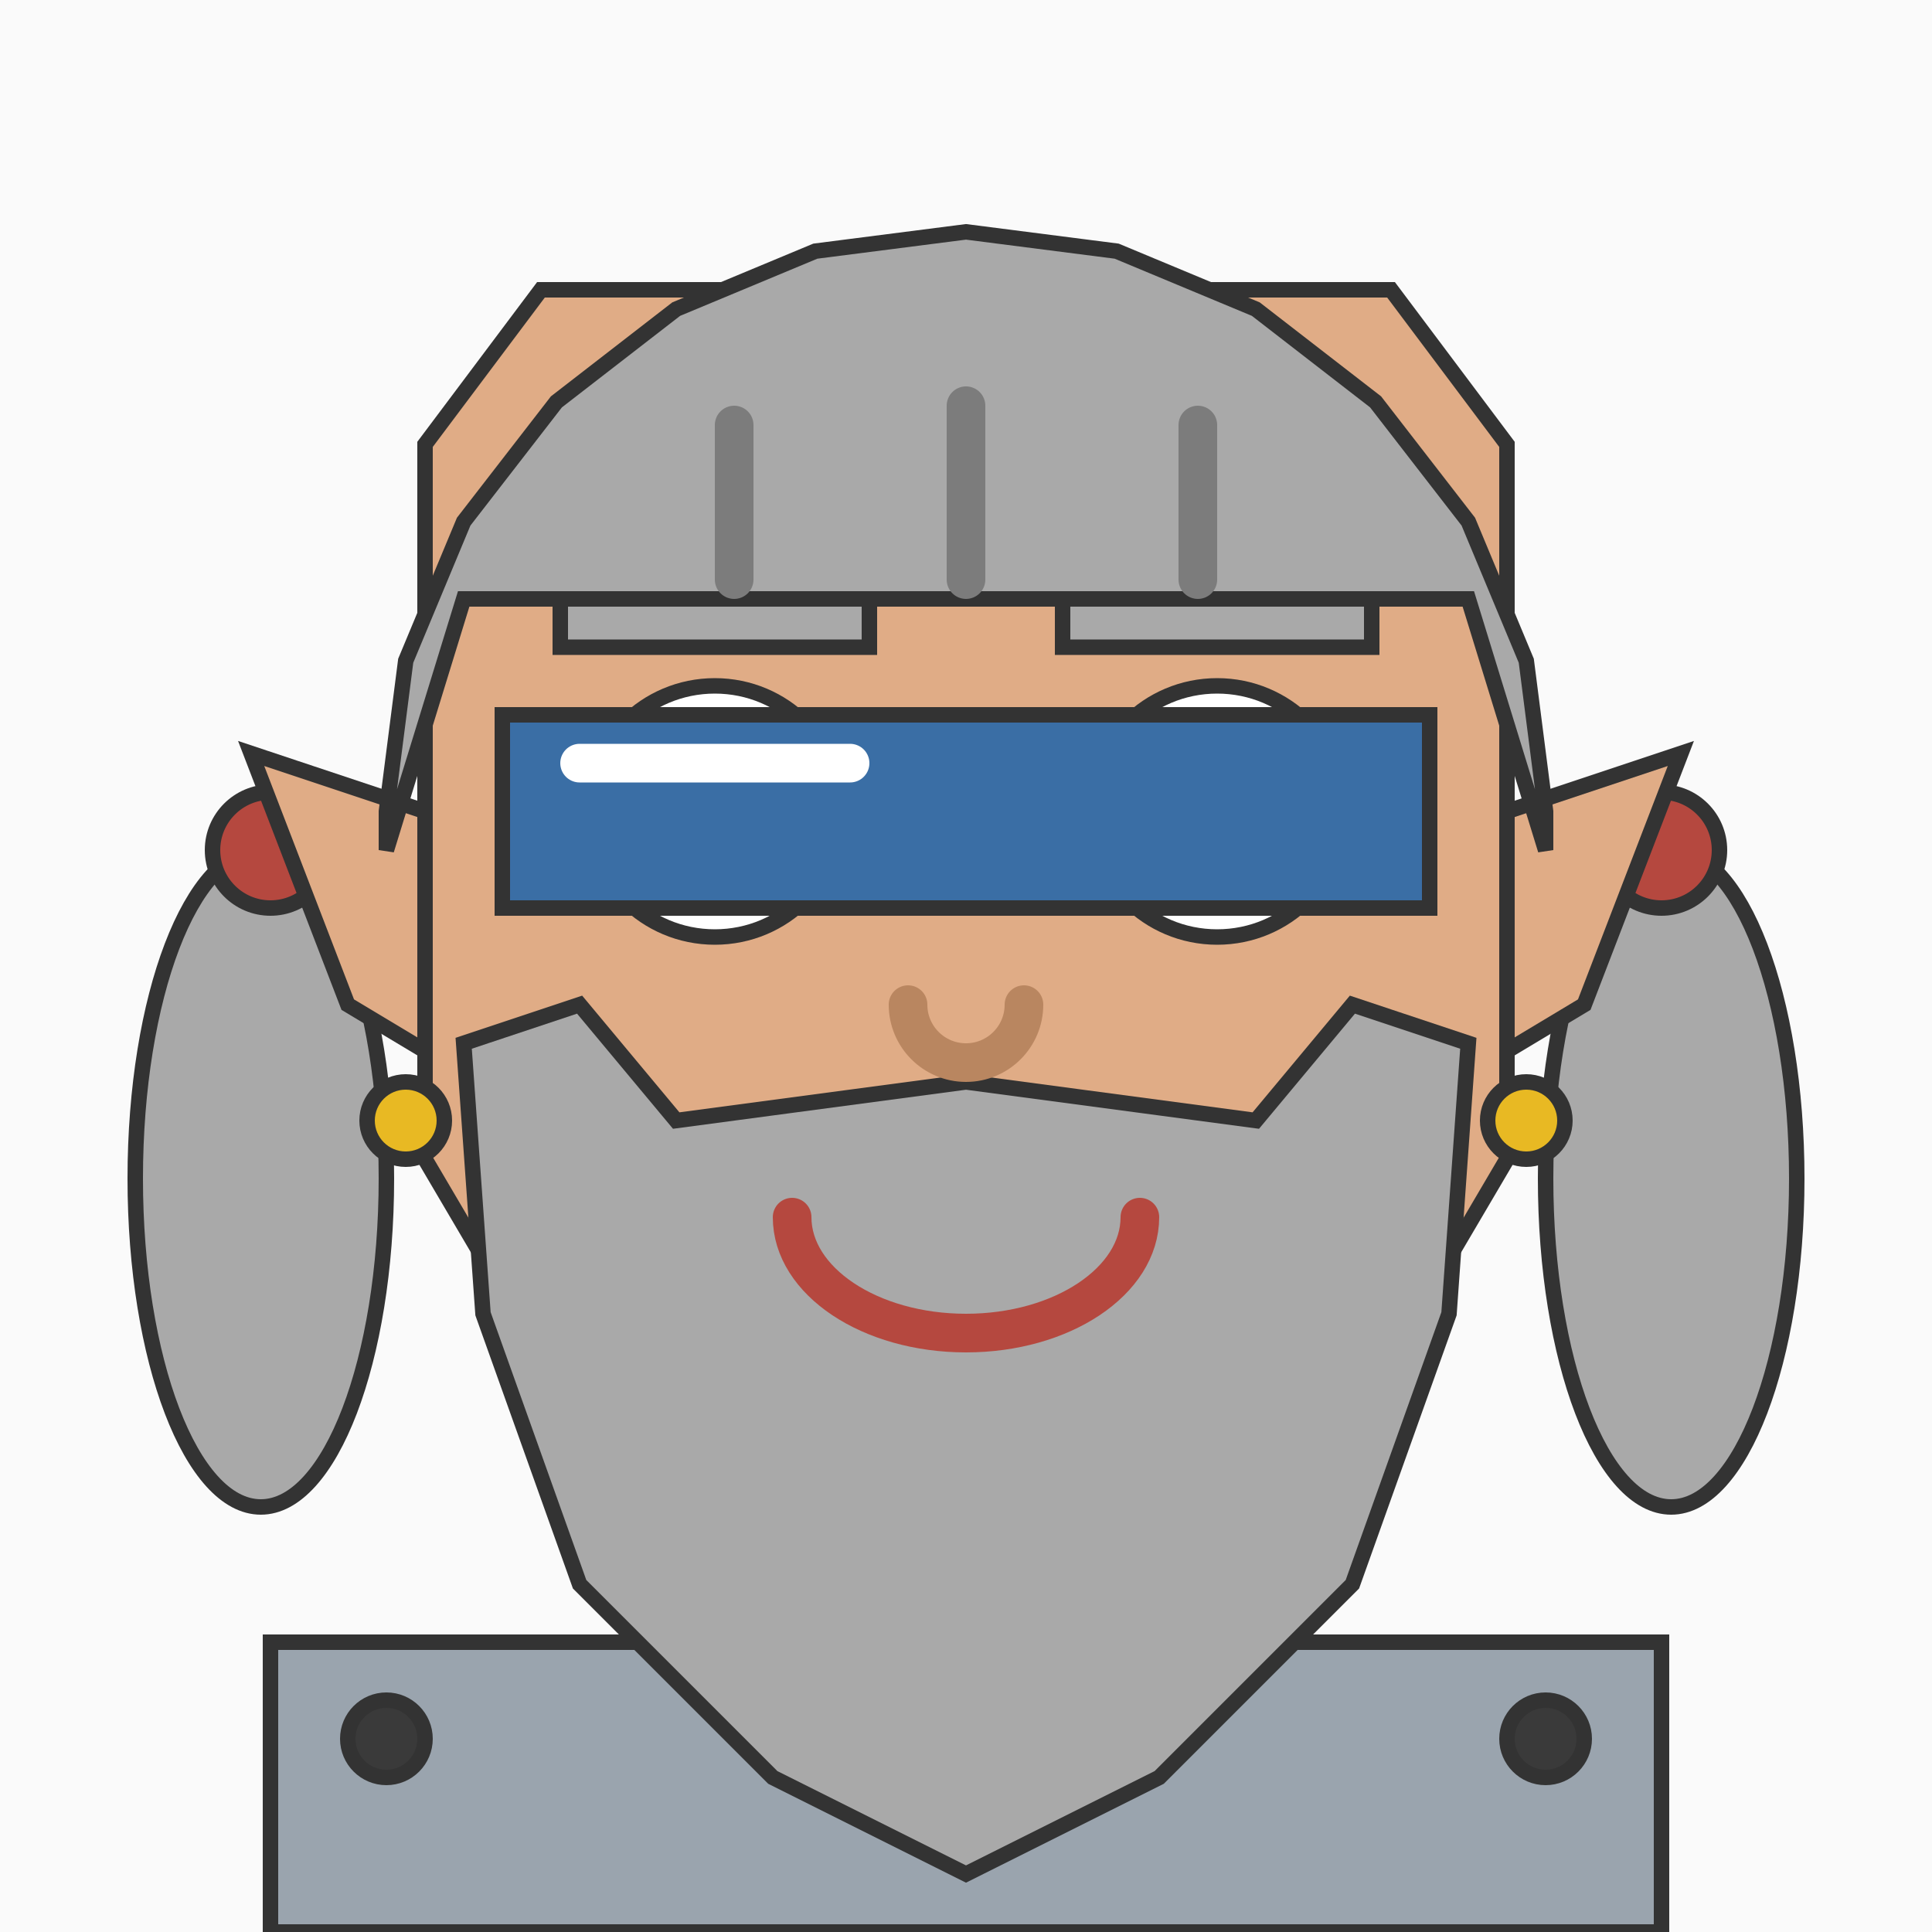
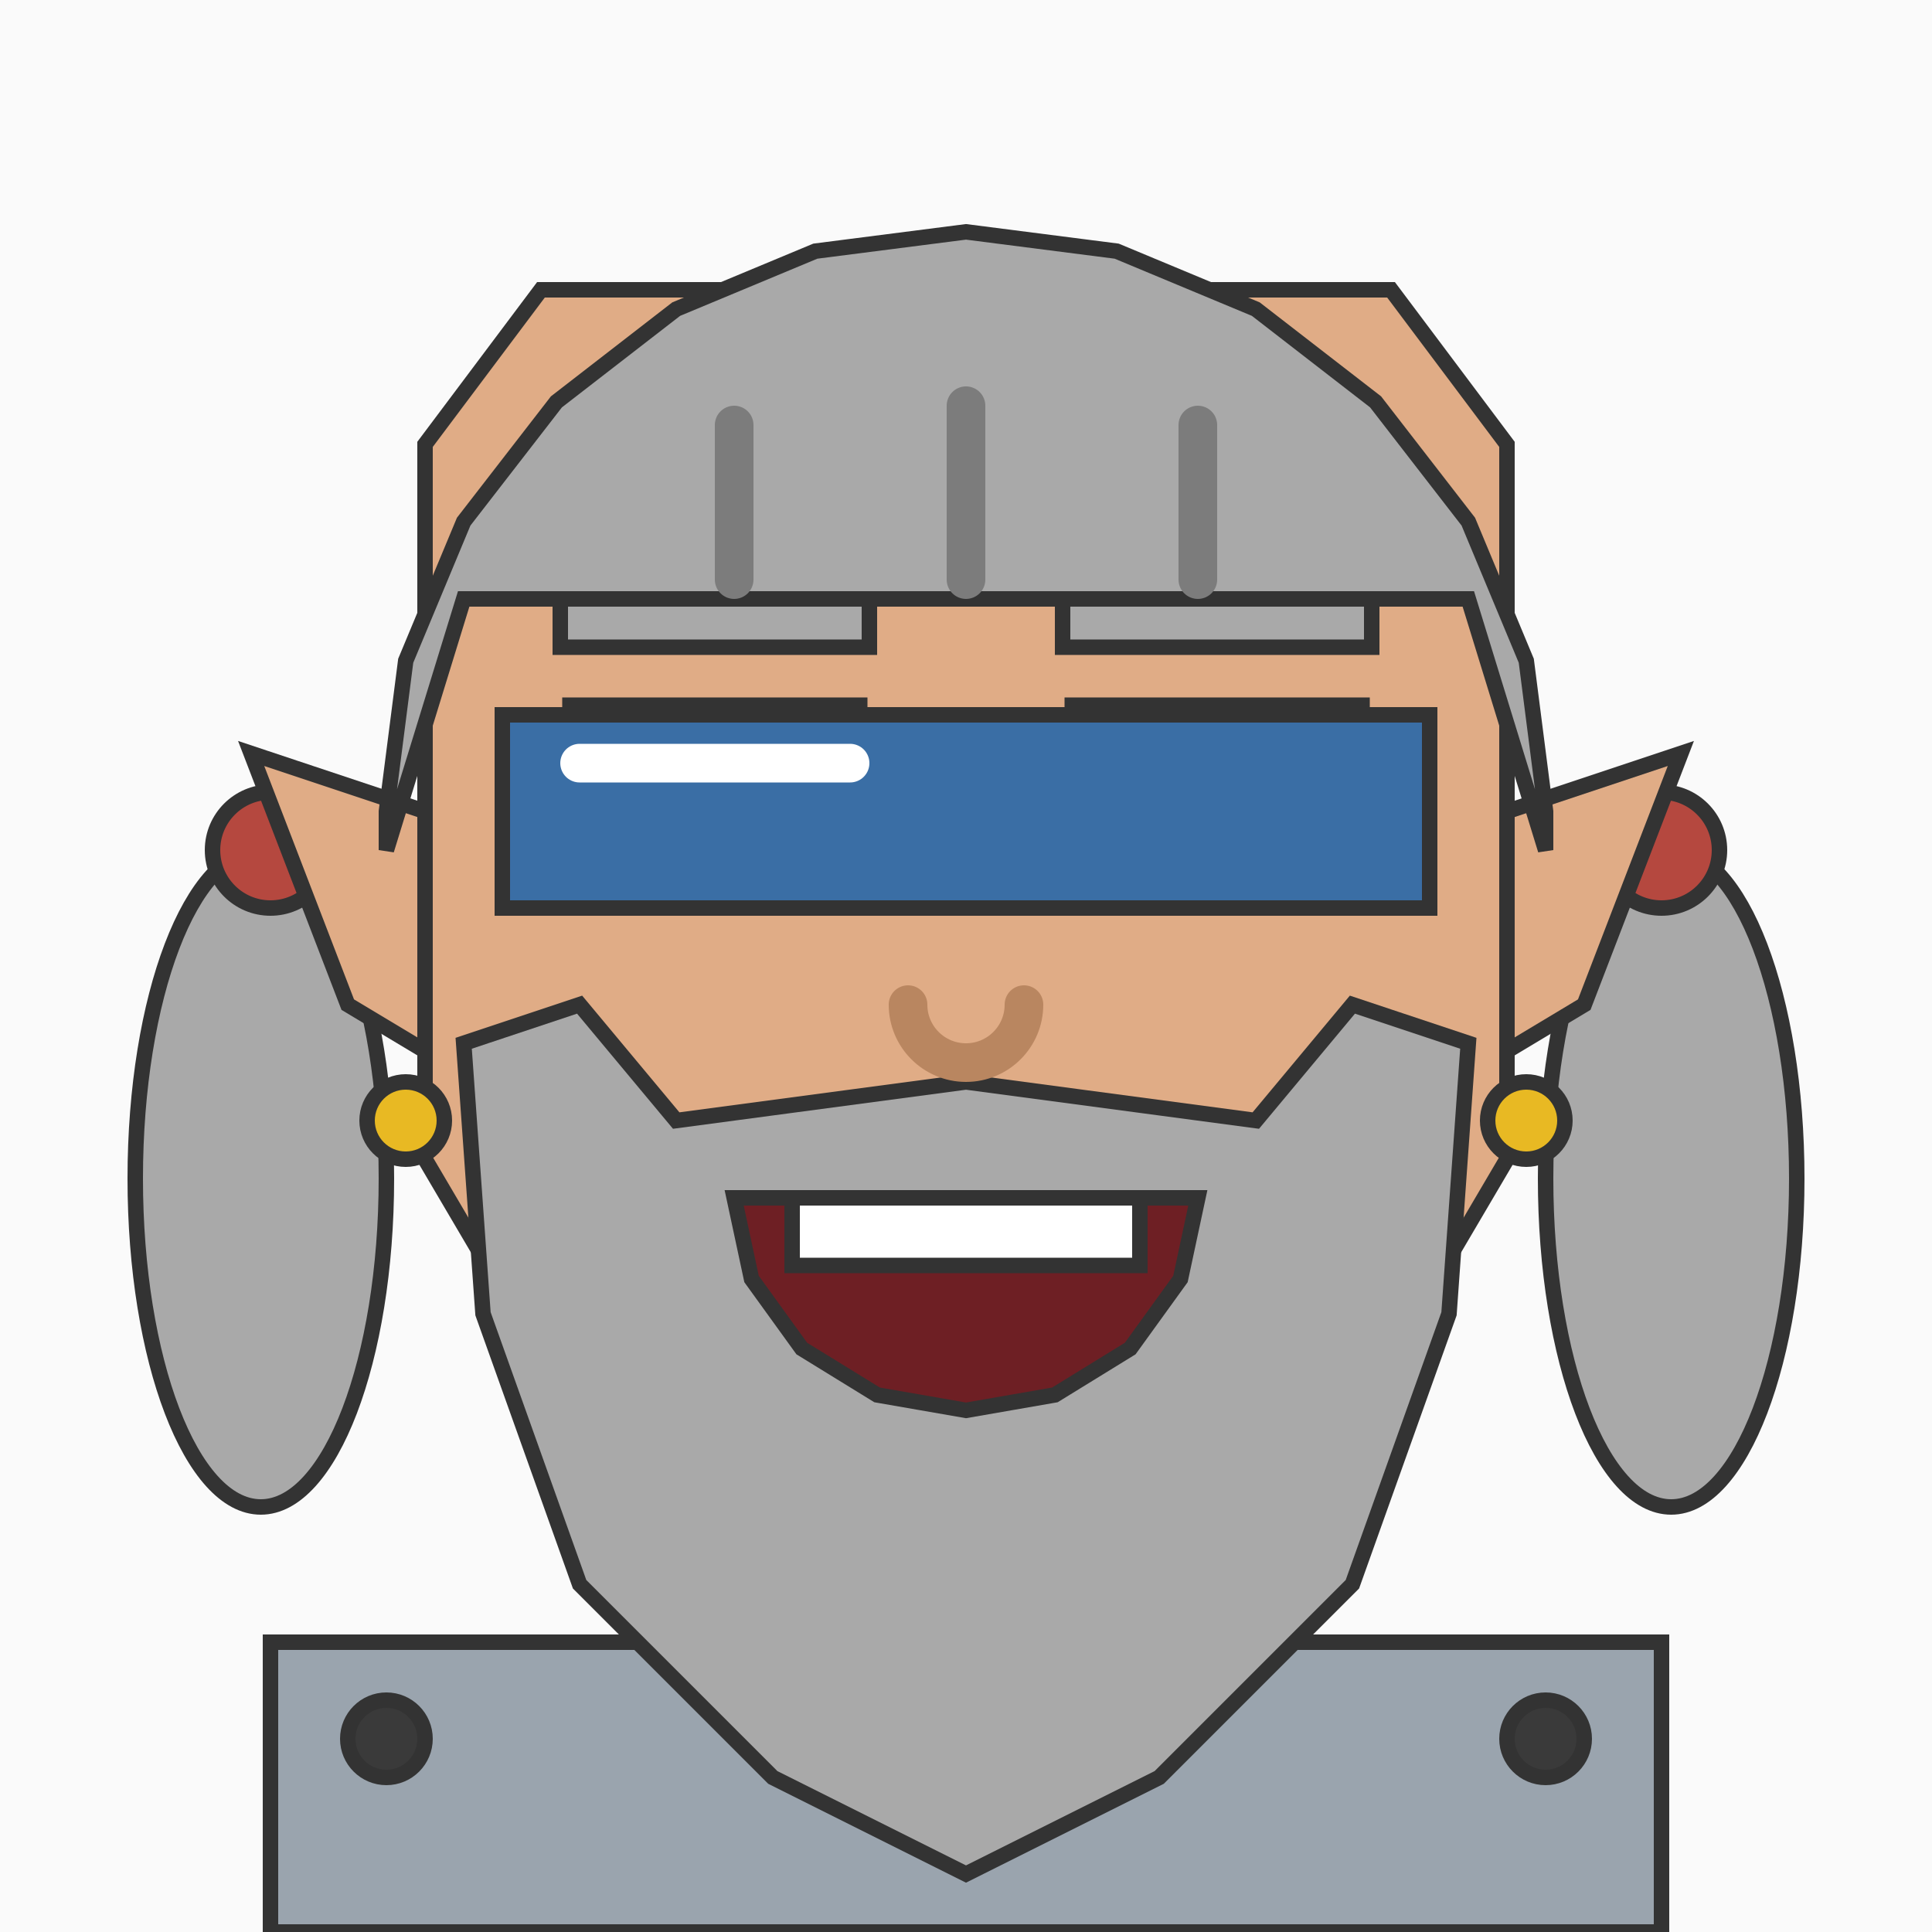
<svg xmlns="http://www.w3.org/2000/svg" viewBox="0 0 100 100" width="200" height="200">
  <rect width="100" height="100" fill="#fafafa" />
  <ellipse cx="13.5" cy="61" rx="6.5" ry="17" fill="#A9A9A9" stroke="#333" stroke-width="0.8" />
  <ellipse cx="86.5" cy="61" rx="6.5" ry="17" fill="#A9A9A9" stroke="#333" stroke-width="0.8" />
  <ellipse cx="14" cy="44" rx="3" ry="3" fill="#B5483F" stroke="#333" stroke-width="0.8" />
  <ellipse cx="86" cy="44" rx="3" ry="3" fill="#B5483F" stroke="#333" stroke-width="0.8" />
  <rect x="14" y="85" width="72" height="15" fill="#9AA4AE" stroke="#333" stroke-width="0.8" />
  <ellipse cx="20" cy="90" rx="2" ry="2" fill="#3A3A3A" stroke="#333" stroke-width="0.8" />
  <ellipse cx="80" cy="90" rx="2" ry="2" fill="#3A3A3A" stroke="#333" stroke-width="0.8" />
  <ellipse cx="50" cy="93" rx="3" ry="3" fill="#B5483F" stroke="#333" stroke-width="0.8" />
  <rect x="42" y="70" width="16" height="18" fill="#E0AC86" stroke="#333" stroke-width="0.8" />
  <path d="M42 80 A8 6 0 0 0 58 80" fill="none" stroke="#E8B923" stroke-width="2" stroke-linecap="round" stroke-linejoin="round" />
  <ellipse cx="50" cy="87" rx="2" ry="2" fill="#E8B923" stroke="#333" stroke-width="0.8" />
  <polygon points="28,44 13,39 18,52 28,58" fill="#E0AC86" stroke="#333" stroke-width="0.8" />
  <polygon points="72,44 87,39 82,52 72,58" fill="#E0AC86" stroke="#333" stroke-width="0.8" />
  <polygon points="28,15 72,15 78,23 78,60 68,77 32,77 22,60 22,23" fill="#E0AC86" stroke="#333" stroke-width="0.8" />
  <polygon points="76,54 75,68 70,82 60,92 50,97 40,92 30,82 25,68 24,54 30,52 35,58 50,56 65,58 70,52" fill="#A9A9A9" stroke="#333" stroke-width="0.8" />
-   <path d="M41 63 A9 6 0 0 0 59 63" fill="none" stroke="#B5483F" stroke-width="2" stroke-linecap="round" stroke-linejoin="round" />
+   <polygon points="38,62 62,62 61.1,66.2 58.5,69.8 54.6,72.2 50,73 45.4,72.2 41.5,69.8 38.9,66.2" fill="#6E1F24" stroke="#333" stroke-width="0.8" />
+   <rect x="41" y="62" width="18" height="3.5" fill="#FFFFFF" stroke="#333" stroke-width="0.8" />
  <path d="M47 52 A3 3 0 0 0 53 52" fill="none" stroke="#B98660" stroke-width="2" stroke-linecap="round" stroke-linejoin="round" />
-   <ellipse cx="37" cy="42" rx="6.5" ry="6.5" fill="#FFFFFF" stroke="#333" stroke-width="0.8" />
-   <ellipse cx="37" cy="42" rx="2" ry="2" fill="#4A84C4" stroke="#333" stroke-width="0.8" />
-   <ellipse cx="37" cy="42" rx="0.8" ry="0.8" fill="#1A1A1A" stroke="#333" stroke-width="0.8" />
-   <ellipse cx="63" cy="42" rx="6.5" ry="6.5" fill="#FFFFFF" stroke="#333" stroke-width="0.8" />
-   <ellipse cx="63" cy="42" rx="2" ry="2" fill="#4A84C4" stroke="#333" stroke-width="0.8" />
-   <ellipse cx="63" cy="42" rx="0.8" ry="0.8" fill="#1A1A1A" stroke="#333" stroke-width="0.8" />
+   <ellipse cx="37" cy="42" rx="7" ry="4" fill="#FFFFFF" stroke="#333" stroke-width="0.8" />
+   <ellipse cx="37" cy="42.5" rx="2.5" ry="2.5" fill="#4A84C4" stroke="#333" stroke-width="0.8" />
+   <ellipse cx="37" cy="42.5" rx="1" ry="1" fill="#1A1A1A" stroke="#333" stroke-width="0.8" />
+   <rect x="29.5" y="36.5" width="15" height="5.5" fill="#E0AC86" stroke="#333" stroke-width="0.8" />
+   <polyline points="30,42 44,42" fill="none" stroke="#1A1A1A" stroke-width="2" stroke-linecap="round" stroke-linejoin="round" />
+   <ellipse cx="63" cy="42" rx="7" ry="4" fill="#FFFFFF" stroke="#333" stroke-width="0.8" />
+   <ellipse cx="63" cy="42.5" rx="2.5" ry="2.5" fill="#4A84C4" stroke="#333" stroke-width="0.8" />
+   <ellipse cx="63" cy="42.5" rx="1" ry="1" fill="#1A1A1A" stroke="#333" stroke-width="0.8" />
+   <rect x="55.5" y="36.5" width="15" height="5.5" fill="#E0AC86" stroke="#333" stroke-width="0.8" />
+   <polyline points="70,42 56,42" fill="none" stroke="#1A1A1A" stroke-width="2" stroke-linecap="round" stroke-linejoin="round" />
  <polygon points="29,29 45,29 45,33.5 29,33.5" fill="#A9A9A9" stroke="#333" stroke-width="0.8" />
  <polygon points="71,29 55,29 55,33.5 71,33.5" fill="#A9A9A9" stroke="#333" stroke-width="0.8" />
  <rect x="26" y="37" width="48" height="10" fill="#3A6EA5" stroke="#333" stroke-width="0.8" />
  <polyline points="30,39.5 44,39.5" fill="none" stroke="#FFFFFF" stroke-width="2" stroke-linecap="round" stroke-linejoin="round" />
  <polygon points="20,42 21,34.2 24,27 28.8,20.8 35,16 42.2,13 50,12 57.8,13 65,16 71.2,20.8 76,27 79,34.2 80,42 80,44 76,31 24,31 20,44" fill="#A9A9A9" stroke="#333" stroke-width="0.8" />
  <polyline points="38,22 38,30" fill="none" stroke="#7C7C7C" stroke-width="2" stroke-linecap="round" stroke-linejoin="round" />
  <polyline points="50,21 50,30" fill="none" stroke="#7C7C7C" stroke-width="2" stroke-linecap="round" stroke-linejoin="round" />
  <polyline points="62,22 62,30" fill="none" stroke="#7C7C7C" stroke-width="2" stroke-linecap="round" stroke-linejoin="round" />
  <ellipse cx="21" cy="58" rx="2" ry="2" fill="#E8B923" stroke="#333" stroke-width="0.8" />
  <ellipse cx="79" cy="58" rx="2" ry="2" fill="#E8B923" stroke="#333" stroke-width="0.8" />
</svg>
